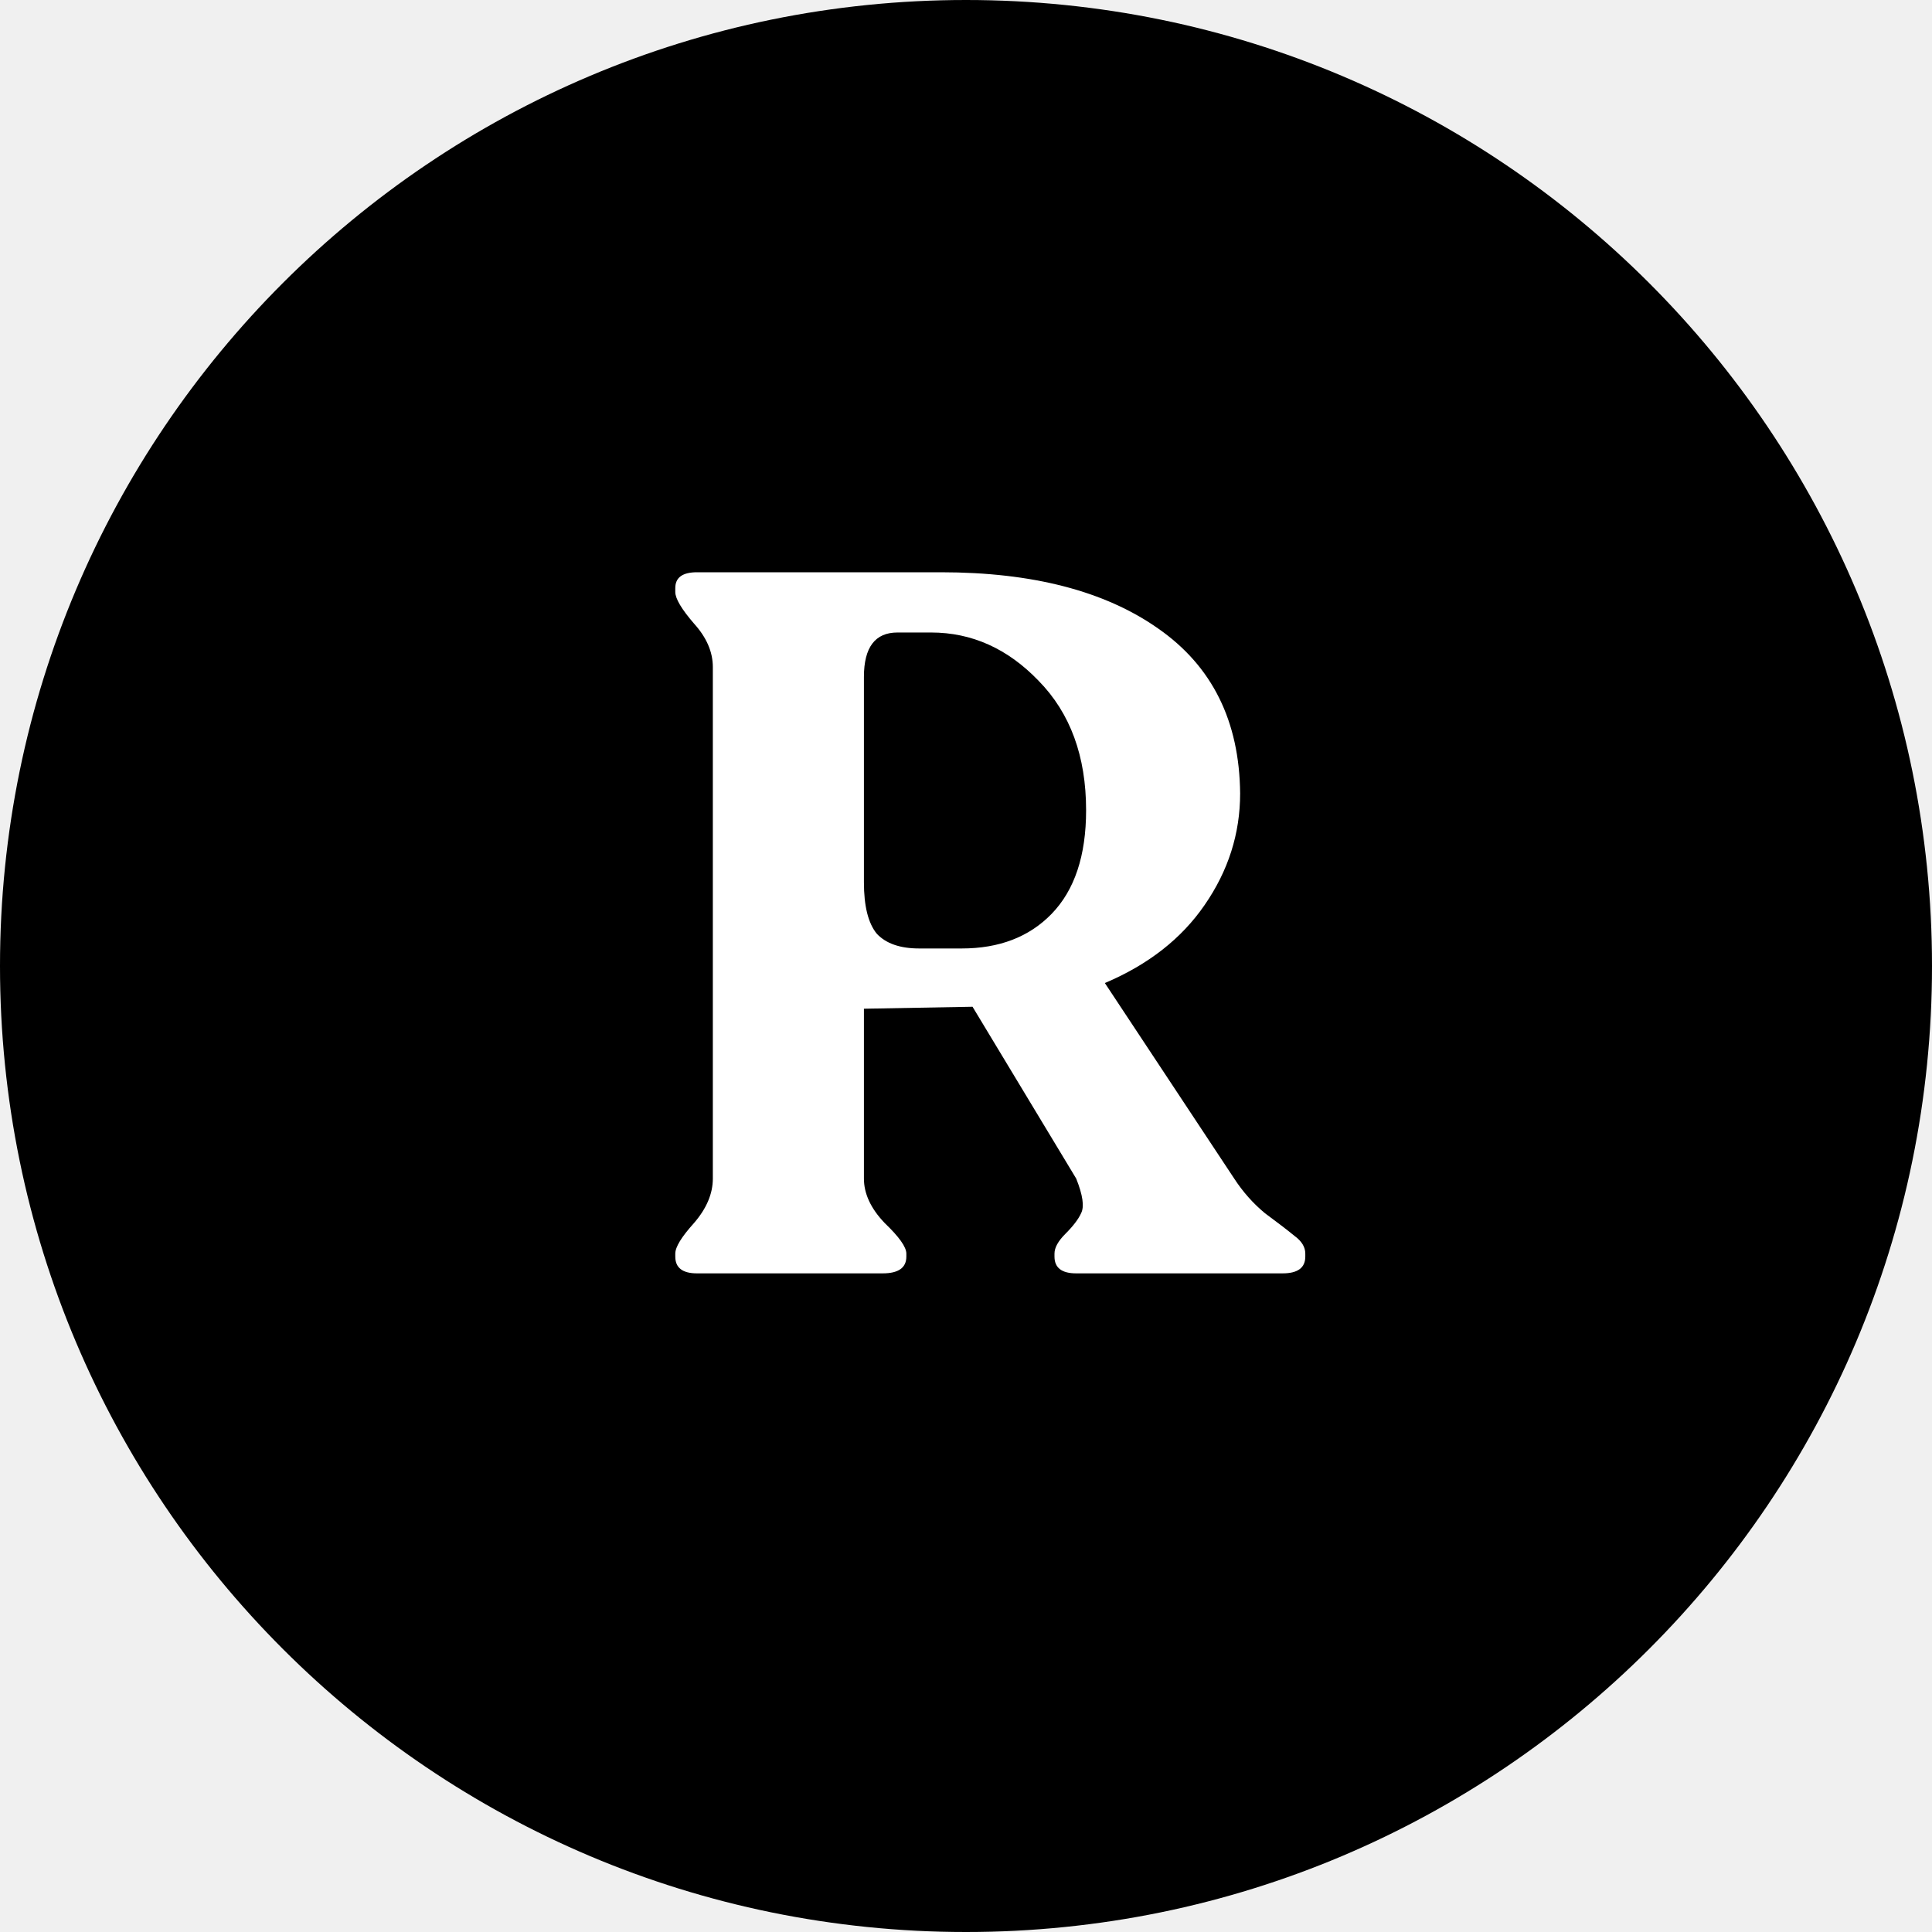
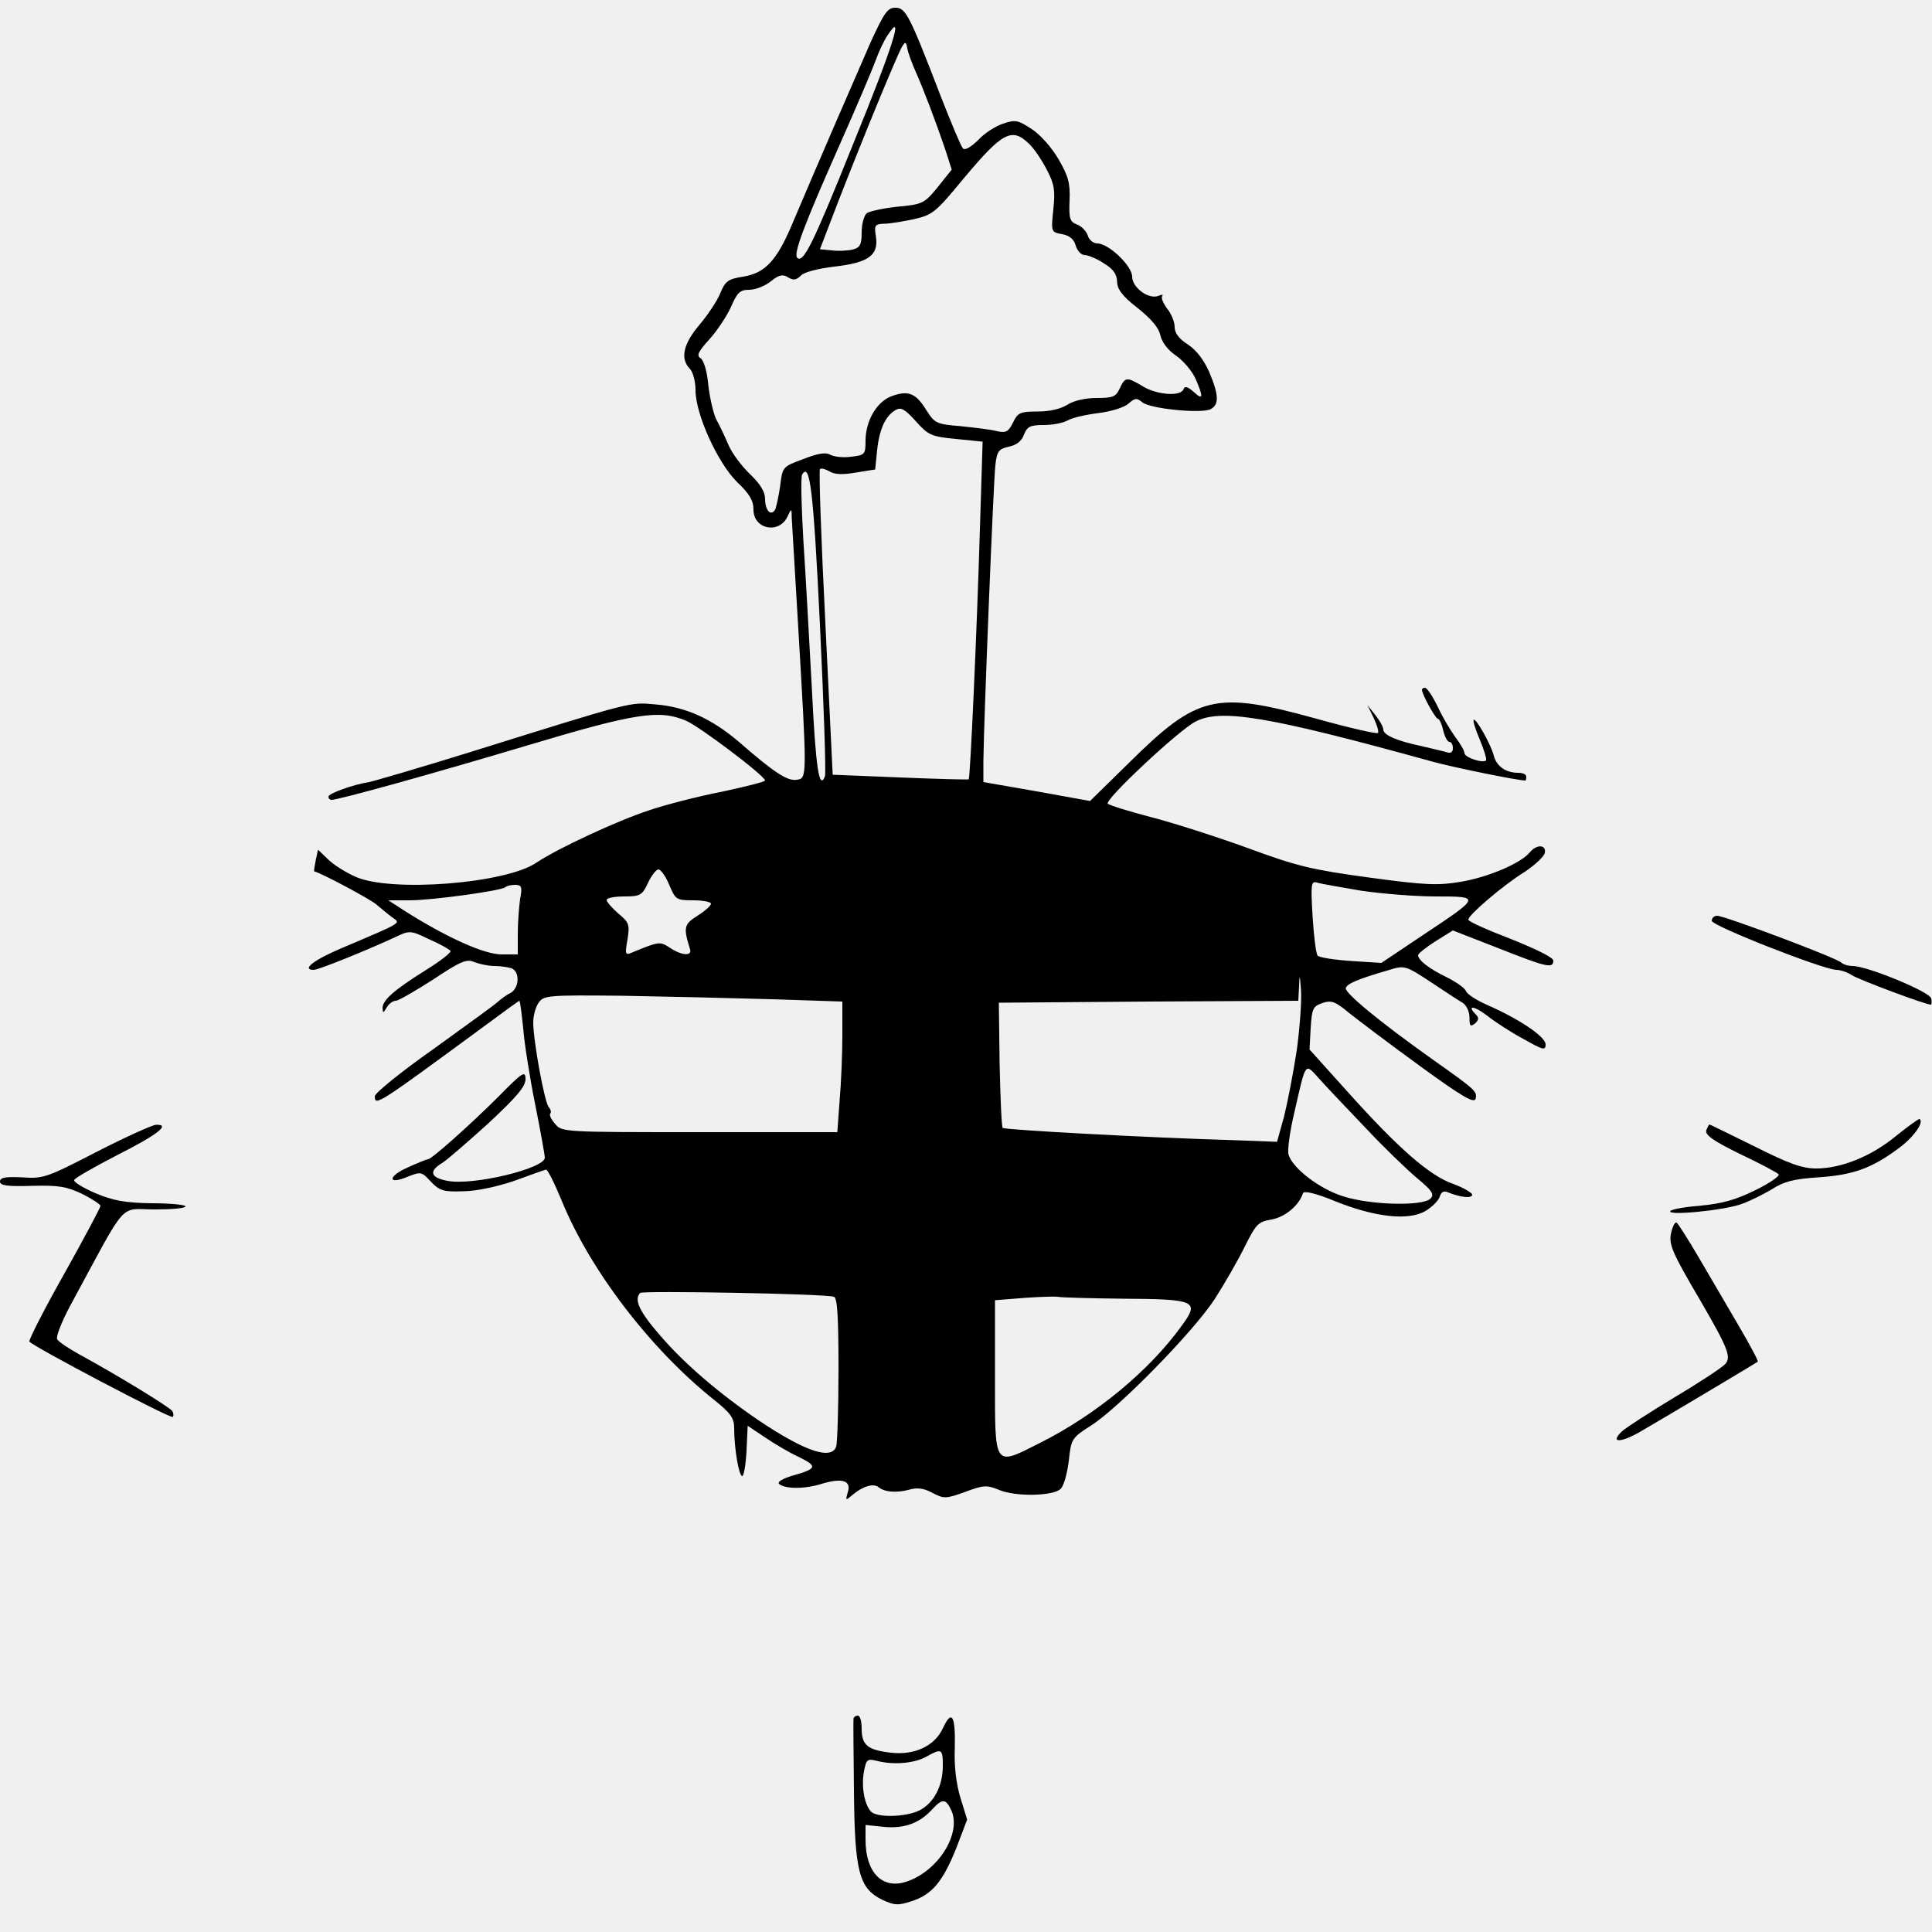
- <svg xmlns="http://www.w3.org/2000/svg" width="55" height="55" viewBox="0 0 55 55" fill="none">
-   <rect width="55" height="55" rx="27.5" fill="black" />
-   <path d="M35.135 33.551C35.379 33.926 35.669 34.254 36.007 34.535C36.363 34.798 36.644 35.013 36.85 35.182C37.056 35.332 37.159 35.5 37.159 35.688V35.772C37.159 36.091 36.944 36.25 36.513 36.25H30.637C30.225 36.25 30.019 36.091 30.019 35.772V35.688C30.019 35.519 30.122 35.332 30.328 35.126C30.553 34.901 30.703 34.704 30.778 34.535C30.872 34.348 30.825 34.02 30.637 33.551L27.686 28.66L24.594 28.716V33.551C24.594 33.982 24.79 34.404 25.184 34.816C25.596 35.21 25.802 35.5 25.802 35.688V35.772C25.802 36.091 25.577 36.25 25.128 36.25H19.843C19.43 36.25 19.224 36.091 19.224 35.772V35.688C19.224 35.5 19.402 35.21 19.758 34.816C20.114 34.404 20.293 33.982 20.293 33.551V18.99C20.293 18.559 20.114 18.146 19.758 17.753C19.402 17.341 19.224 17.041 19.224 16.853V16.741C19.224 16.441 19.43 16.291 19.843 16.291H26.786C29.391 16.291 31.453 16.825 32.971 17.893C34.507 18.962 35.285 20.526 35.304 22.588C35.304 23.731 34.967 24.79 34.292 25.765C33.636 26.72 32.69 27.461 31.453 27.985L35.135 33.551ZM26.168 27.001H27.377C28.445 27.001 29.297 26.674 29.935 26.018C30.591 25.343 30.919 24.359 30.919 23.066C30.919 21.529 30.469 20.302 29.569 19.383C28.688 18.465 27.667 18.006 26.505 18.006H25.549C24.912 18.006 24.594 18.428 24.594 19.271V25.118C24.594 25.793 24.715 26.28 24.959 26.58C25.221 26.861 25.624 27.001 26.168 27.001Z" fill="white" />
+ <svg xmlns="http://www.w3.org/2000/svg" version="1.0" width="500pt" height="500pt" viewBox="0 0 500 500" preserveAspectRatio="xMidYMid meet">
+   <g transform="translate(0,500) scale(0.1,-0.1)" fill="#000000" stroke="none">
+     <path d="M2252 4888 c-39 -89 -141 -324 -204 -473 -39 -91 -69 -122 -125 -131 -38 -6 -46 -11 -59 -43 -8 -20 -33 -57 -55 -83 -41 -49 -49 -86 -24 -112 8 -8 15 -32 15 -56 0 -62 57 -187 107 -237 33 -31 43 -49 43 -72 0 -51 66 -64 88 -18 10 22 11 22 11 -3 1 -14 8 -135 16 -270 24 -407 24 -404 -3 -408 -24 -4 -58 18 -152 100 -70 59 -137 89 -214 95 -67 6 -52 10 -481 -124 -132 -41 -249 -75 -260 -77 -39 -6 -105 -29 -105 -38 0 -4 3 -8 8 -8 18 0 260 67 504 140 283 85 344 94 413 65 34 -14 205 -143 205 -155 0 -3 -51 -16 -112 -29 -62 -12 -147 -34 -188 -48 -85 -28 -237 -99 -291 -135 -79 -55 -378 -78 -469 -37 -25 11 -57 31 -71 45 l-26 25 -6 -28 c-3 -15 -5 -28 -4 -28 22 -6 143 -71 160 -85 12 -10 31 -26 42 -34 22 -16 31 -11 -129 -79 -74 -31 -107 -57 -74 -57 13 0 143 53 216 87 31 15 36 15 83 -8 28 -12 52 -26 55 -30 2 -4 -26 -26 -63 -49 -83 -52 -113 -78 -113 -99 1 -14 2 -13 11 2 5 9 16 17 23 17 7 0 50 25 97 55 72 48 87 54 107 45 13 -5 36 -10 52 -10 15 0 35 -3 44 -6 22 -9 20 -51 -3 -64 -11 -5 -25 -16 -33 -23 -7 -7 -82 -61 -165 -121 -84 -59 -153 -115 -153 -123 0 -27 8 -21 287 184 47 35 86 63 87 63 2 0 6 -32 10 -71 3 -39 17 -128 31 -197 14 -70 25 -132 25 -138 0 -28 -186 -73 -252 -60 -44 8 -49 25 -14 46 13 8 67 55 120 103 73 68 96 95 96 114 0 23 -7 19 -70 -45 -71 -71 -173 -162 -182 -162 -3 0 -26 -9 -52 -21 -53 -23 -54 -47 0 -24 33 13 35 13 59 -13 22 -23 32 -27 83 -25 34 0 89 12 133 27 41 15 77 28 82 29 4 1 22 -35 41 -81 73 -179 229 -383 393 -514 44 -35 53 -48 53 -74 0 -52 12 -124 21 -124 4 0 9 29 11 65 l3 65 45 -30 c25 -17 64 -40 88 -51 49 -24 46 -30 -17 -48 -24 -7 -40 -16 -35 -21 15 -14 67 -14 111 0 53 16 77 8 67 -22 -6 -22 -6 -22 12 -7 27 23 55 31 68 20 16 -13 47 -15 80 -6 21 6 38 3 60 -9 29 -15 34 -15 84 3 48 18 56 18 88 5 42 -18 141 -16 159 3 8 7 17 40 21 72 6 58 8 60 58 92 72 46 263 241 319 326 25 39 61 101 78 136 30 60 35 65 70 71 34 6 71 36 81 68 3 7 33 0 84 -21 102 -41 189 -51 233 -25 17 10 34 27 37 37 4 13 11 16 22 11 32 -13 62 -16 62 -6 0 5 -22 18 -49 28 -61 21 -142 92 -273 238 l-99 110 3 55 c3 50 6 57 30 65 23 8 33 5 70 -26 24 -19 106 -81 183 -137 110 -80 141 -98 144 -84 4 19 -1 23 -114 103 -135 96 -226 171 -222 183 3 11 30 23 113 47 39 12 42 11 106 -31 36 -24 74 -49 83 -54 10 -6 18 -23 18 -38 0 -22 2 -25 14 -16 10 9 11 15 3 23 -25 25 -6 24 28 -2 20 -16 63 -44 95 -61 51 -29 57 -30 57 -14 0 20 -68 66 -153 103 -27 12 -51 28 -53 35 -3 8 -26 24 -50 36 -44 21 -74 44 -74 57 0 4 20 20 45 36 l45 28 118 -46 c126 -50 142 -53 142 -32 0 8 -45 30 -110 56 -60 23 -110 45 -110 50 0 12 90 89 145 123 27 18 51 40 53 50 4 21 -21 23 -39 1 -23 -28 -107 -64 -178 -76 -60 -10 -91 -9 -238 11 -147 20 -186 29 -313 76 -80 29 -192 65 -250 80 -58 15 -109 31 -113 35 -10 9 181 188 226 212 65 35 187 15 614 -103 54 -15 221 -49 241 -49 1 0 2 5 2 10 0 6 -9 10 -21 10 -32 0 -56 17 -63 44 -7 29 -47 99 -52 93 -3 -2 5 -26 16 -52 11 -26 18 -50 16 -53 -9 -8 -56 8 -56 19 0 6 -11 25 -24 42 -13 18 -34 53 -46 80 -13 26 -27 47 -32 47 -4 0 -8 -2 -8 -5 0 -12 35 -75 41 -75 4 0 10 -13 14 -30 4 -17 11 -30 16 -30 5 0 9 -7 9 -16 0 -12 -6 -15 -22 -9 -13 3 -41 10 -63 15 -61 13 -95 28 -95 42 0 7 -10 24 -21 38 l-20 25 16 -33 c9 -19 14 -36 11 -39 -3 -3 -77 14 -163 38 -257 71 -304 60 -480 -114 l-102 -100 -138 25 -138 24 0 55 c1 100 26 723 31 765 4 37 9 42 35 48 19 4 33 14 39 31 8 21 16 25 50 25 23 0 51 5 63 12 12 7 48 15 80 19 33 4 67 15 77 24 17 15 22 16 36 4 20 -17 153 -30 177 -18 22 12 22 35 -3 95 -14 32 -33 57 -55 72 -24 15 -35 30 -35 46 0 13 -9 35 -20 48 -10 14 -16 28 -12 32 3 4 -1 4 -11 0 -25 -9 -67 22 -67 50 0 28 -61 86 -90 86 -10 0 -22 9 -25 21 -4 11 -16 24 -28 28 -18 7 -21 15 -19 62 2 44 -3 63 -28 106 -17 30 -48 65 -70 79 -35 23 -42 25 -74 14 -19 -6 -49 -25 -65 -43 -19 -18 -34 -27 -39 -21 -5 5 -30 65 -57 134 -82 213 -91 230 -118 230 -20 0 -29 -13 -65 -92z m-43 -258 c-106 -264 -130 -312 -146 -297 -10 11 19 87 109 290 44 99 86 198 94 220 8 23 22 53 32 67 42 64 15 -25 -89 -280z m161 184 c19 -43 50 -123 78 -206 l15 -47 -36 -45 c-35 -43 -40 -45 -105 -51 -37 -4 -73 -12 -79 -17 -7 -6 -13 -28 -13 -49 0 -32 -4 -40 -24 -45 -13 -3 -37 -4 -53 -2 l-31 3 48 125 c65 167 153 381 165 400 8 13 10 12 13 -5 2 -11 12 -39 22 -61z m295 -188 c13 -13 33 -43 45 -67 19 -36 21 -53 16 -101 -6 -58 -6 -59 23 -64 20 -4 31 -14 35 -30 4 -13 14 -24 23 -24 8 0 31 -9 49 -21 25 -15 34 -28 35 -47 0 -20 13 -38 53 -69 35 -28 55 -51 59 -71 4 -17 19 -38 40 -52 19 -13 42 -40 51 -60 21 -49 20 -57 -5 -34 -16 14 -23 15 -26 7 -7 -20 -69 -15 -105 7 -42 25 -46 25 -60 -5 -10 -22 -18 -25 -60 -25 -30 0 -59 -7 -75 -17 -17 -11 -46 -18 -77 -18 -46 0 -52 -3 -64 -28 -12 -24 -18 -28 -41 -23 -14 4 -56 9 -94 13 -63 5 -68 8 -88 39 -28 46 -47 54 -88 40 -41 -13 -71 -64 -71 -117 0 -35 -2 -37 -37 -41 -21 -3 -45 0 -54 5 -11 7 -32 4 -70 -11 -54 -20 -54 -20 -60 -70 -4 -27 -10 -55 -13 -61 -11 -18 -26 -2 -26 28 0 18 -12 38 -39 64 -21 20 -46 53 -55 74 -9 21 -23 51 -32 67 -8 16 -17 56 -21 90 -3 36 -12 64 -20 69 -11 7 -6 17 23 49 20 22 45 60 56 84 16 37 23 44 47 44 16 0 41 10 56 22 21 17 31 19 45 10 13 -8 21 -7 33 5 8 9 45 18 86 23 88 10 115 29 108 77 -5 30 -3 33 21 34 15 0 50 6 78 12 48 11 56 18 127 104 102 122 126 135 172 89z m-191 -762 l69 -7 -7 -226 c-8 -269 -25 -643 -29 -648 -2 -1 -82 1 -178 5 l-174 7 -19 393 c-11 216 -17 395 -14 398 4 3 14 0 25 -6 12 -8 34 -9 68 -3 l50 8 5 50 c6 56 22 89 48 104 14 8 24 2 52 -29 32 -36 40 -40 104 -46z m-352 -481 c10 -207 16 -384 13 -392 -15 -38 -24 22 -34 229 -7 124 -16 296 -22 383 -5 87 -7 163 -3 169 20 33 29 -39 46 -389z m-390 -673 c16 -38 18 -40 62 -40 25 0 46 -4 46 -9 0 -5 -16 -19 -35 -31 -35 -22 -37 -30 -19 -87 5 -18 -22 -16 -52 4 -26 17 -28 17 -98 -12 -18 -8 -19 -5 -12 34 6 38 4 44 -24 67 -16 14 -30 30 -30 35 0 5 20 9 45 9 42 0 47 3 62 35 9 19 21 35 27 35 6 0 19 -18 28 -40z m1790 -15 c54 -8 141 -15 194 -15 117 0 117 0 -35 -101 l-106 -71 -79 5 c-43 3 -82 9 -86 14 -4 4 -10 50 -13 101 -5 84 -4 92 11 88 9 -3 61 -12 114 -21z m-2176 -22 c-3 -21 -6 -62 -6 -90 l0 -53 -42 0 c-44 0 -138 42 -245 109 l-48 31 55 0 c59 0 239 25 248 34 3 3 14 6 25 6 17 0 19 -5 13 -37z m2010 -391 c-9 -59 -24 -136 -33 -172 l-18 -65 -105 4 c-238 7 -599 27 -605 32 -3 3 -6 78 -8 165 l-2 159 388 3 387 2 2 38 c1 32 2 31 5 -11 2 -26 -3 -96 -11 -155z m-1358 132 l182 -6 0 -87 c0 -47 -3 -123 -7 -168 l-6 -83 -356 0 c-350 0 -357 0 -374 21 -10 11 -16 23 -13 27 3 3 2 10 -4 17 -11 13 -40 172 -40 219 0 17 6 40 14 51 13 19 24 20 217 18 112 -2 286 -6 387 -9z m1537 -334 c44 -47 103 -104 130 -127 41 -34 48 -44 37 -55 -20 -20 -155 -17 -226 6 -61 19 -130 72 -141 107 -4 10 3 61 15 111 31 135 26 128 67 83 20 -22 73 -78 118 -125z m-1377 -436 c9 -2 12 -49 12 -188 0 -101 -3 -191 -6 -200 -13 -35 -81 -12 -199 67 -103 70 -193 147 -255 219 -56 64 -70 95 -53 112 7 6 476 -2 501 -10z m746 -5 c191 -1 201 -6 155 -69 -84 -117 -222 -231 -367 -304 -121 -61 -117 -67 -117 169 l0 200 75 6 c41 3 81 4 87 3 7 -2 82 -4 167 -5z" />
+     <path d="M4430 2617 c0 -13 290 -127 323 -127 10 0 28 -6 40 -14 19 -12 190 -76 204 -76 2 0 3 7 1 16 -3 17 -166 84 -203 84 -12 0 -25 4 -30 9 -12 12 -302 121 -321 121 -8 0 -14 -6 -14 -13z" />
+     <path d="M4908 2061 c-64 -53 -142 -85 -208 -85 -35 0 -70 12 -159 57 -63 31 -116 57 -117 57 -1 0 -5 -7 -8 -15 -4 -12 17 -27 86 -61 51 -24 96 -48 101 -53 4 -4 -23 -23 -60 -41 -50 -25 -87 -35 -140 -40 -39 -3 -75 -9 -80 -14 -12 -13 137 1 184 18 23 8 58 26 80 39 29 19 56 26 118 30 90 6 138 23 207 74 40 29 68 68 56 77 -1 2 -29 -18 -60 -43z" />
+     <path d="M250 2019 c-128 -66 -138 -70 -192 -66 -44 2 -58 0 -58 -11 0 -10 18 -13 83 -11 69 2 90 -2 130 -21 26 -13 47 -27 47 -31 0 -4 -42 -83 -94 -176 -52 -92 -92 -171 -90 -175 8 -12 365 -200 371 -195 3 3 2 10 -1 15 -6 10 -142 93 -241 147 -27 15 -53 32 -57 39 -4 6 12 47 36 91 149 275 122 245 217 245 44 0 79 3 79 8 0 4 -39 8 -88 8 -68 1 -100 7 -145 26 -32 14 -57 29 -55 34 1 5 52 34 112 65 105 53 139 80 99 78 -10 -1 -79 -32 -153 -70z" />
+     <path d="M4325 1810 c-7 -30 2 -51 75 -175 72 -124 81 -147 65 -165 -8 -9 -67 -48 -131 -86 -63 -38 -125 -78 -136 -88 -33 -31 -4 -31 49 0 64 37 297 176 302 180 2 2 -21 45 -51 96 -30 51 -76 130 -103 176 -27 46 -52 85 -56 88 -4 2 -10 -9 -14 -26z" />
+     <path d="M2209 553 c-1 -5 0 -89 1 -188 2 -210 13 -252 74 -282 31 -14 40 -15 76 -3 53 17 81 52 116 140 l27 71 -17 55 c-11 36 -17 81 -15 131 2 84 -8 100 -31 50 -21 -45 -72 -70 -134 -63 -60 7 -76 19 -76 62 0 19 -4 34 -10 34 -5 0 -10 -3 -11 -7z m231 -123 c0 -52 -23 -96 -60 -115 -35 -18 -114 -20 -127 -2 -17 20 -24 66 -17 103 6 31 9 33 33 27 42 -11 95 -7 127 10 41 23 44 22 44 -23z m22 -115 c27 -60 -34 -158 -117 -185 -62 -20 -105 24 -105 109 l0 38 48 -5 c53 -5 93 10 126 47 25 27 34 26 48 -4z" />
+   </g>
</svg>
